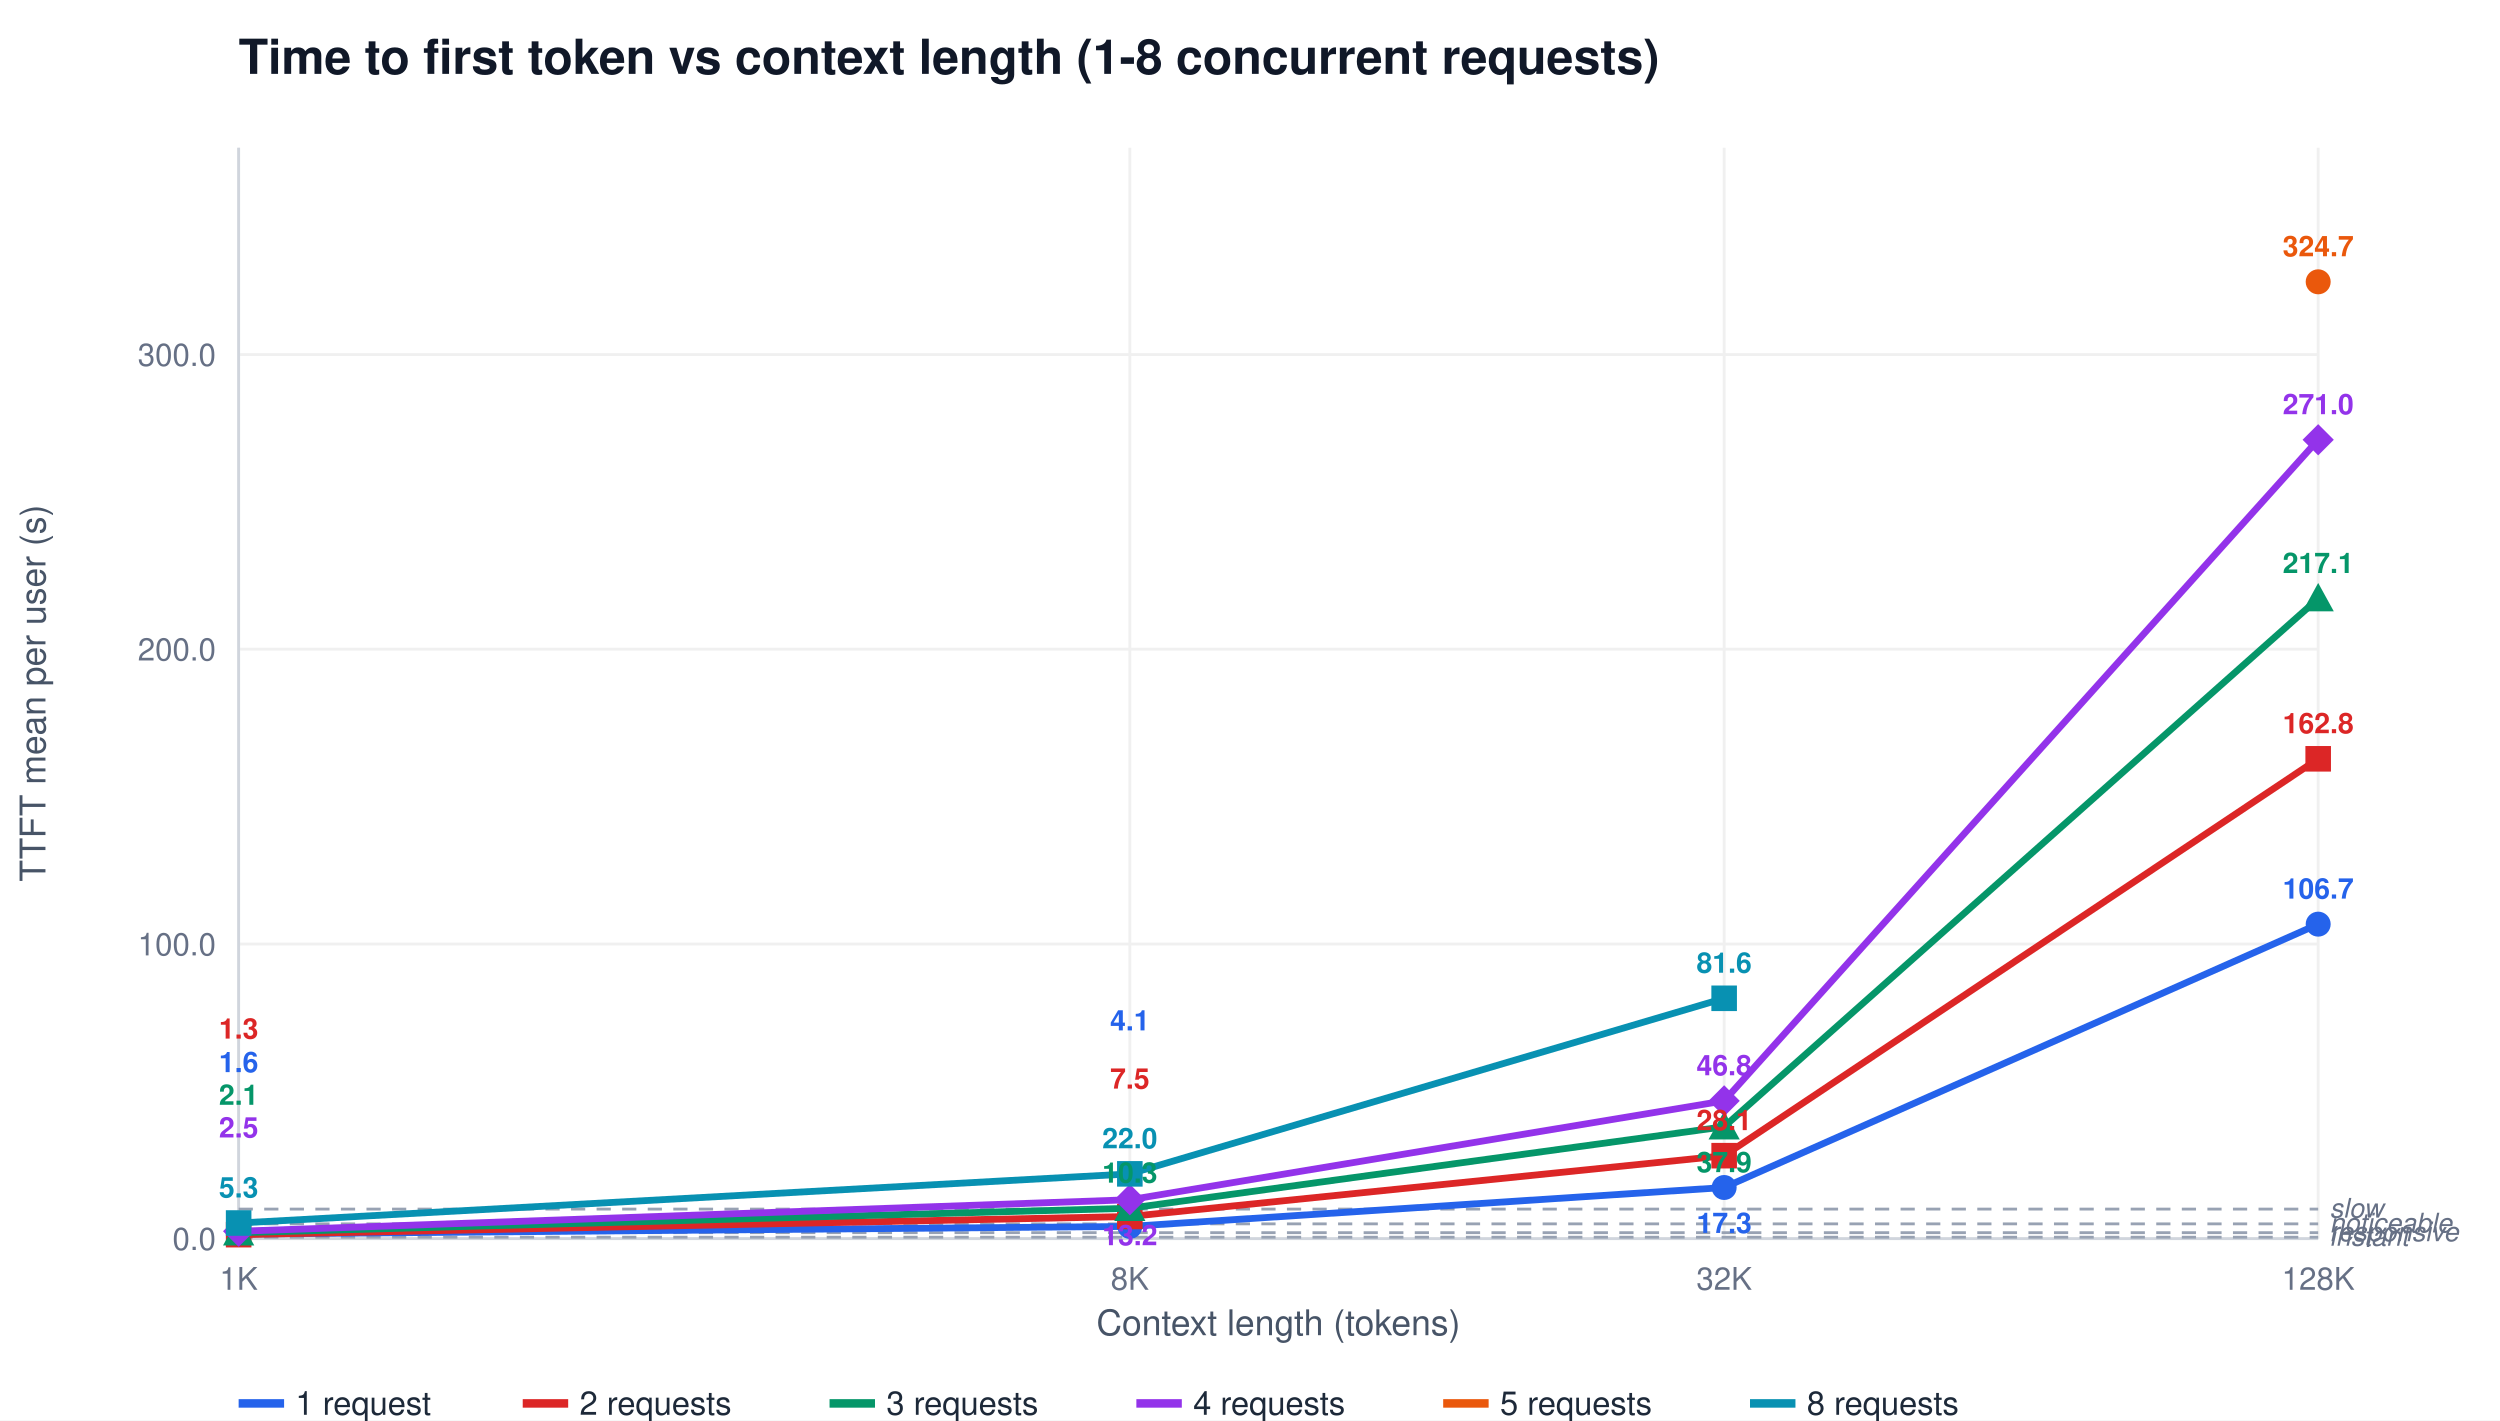
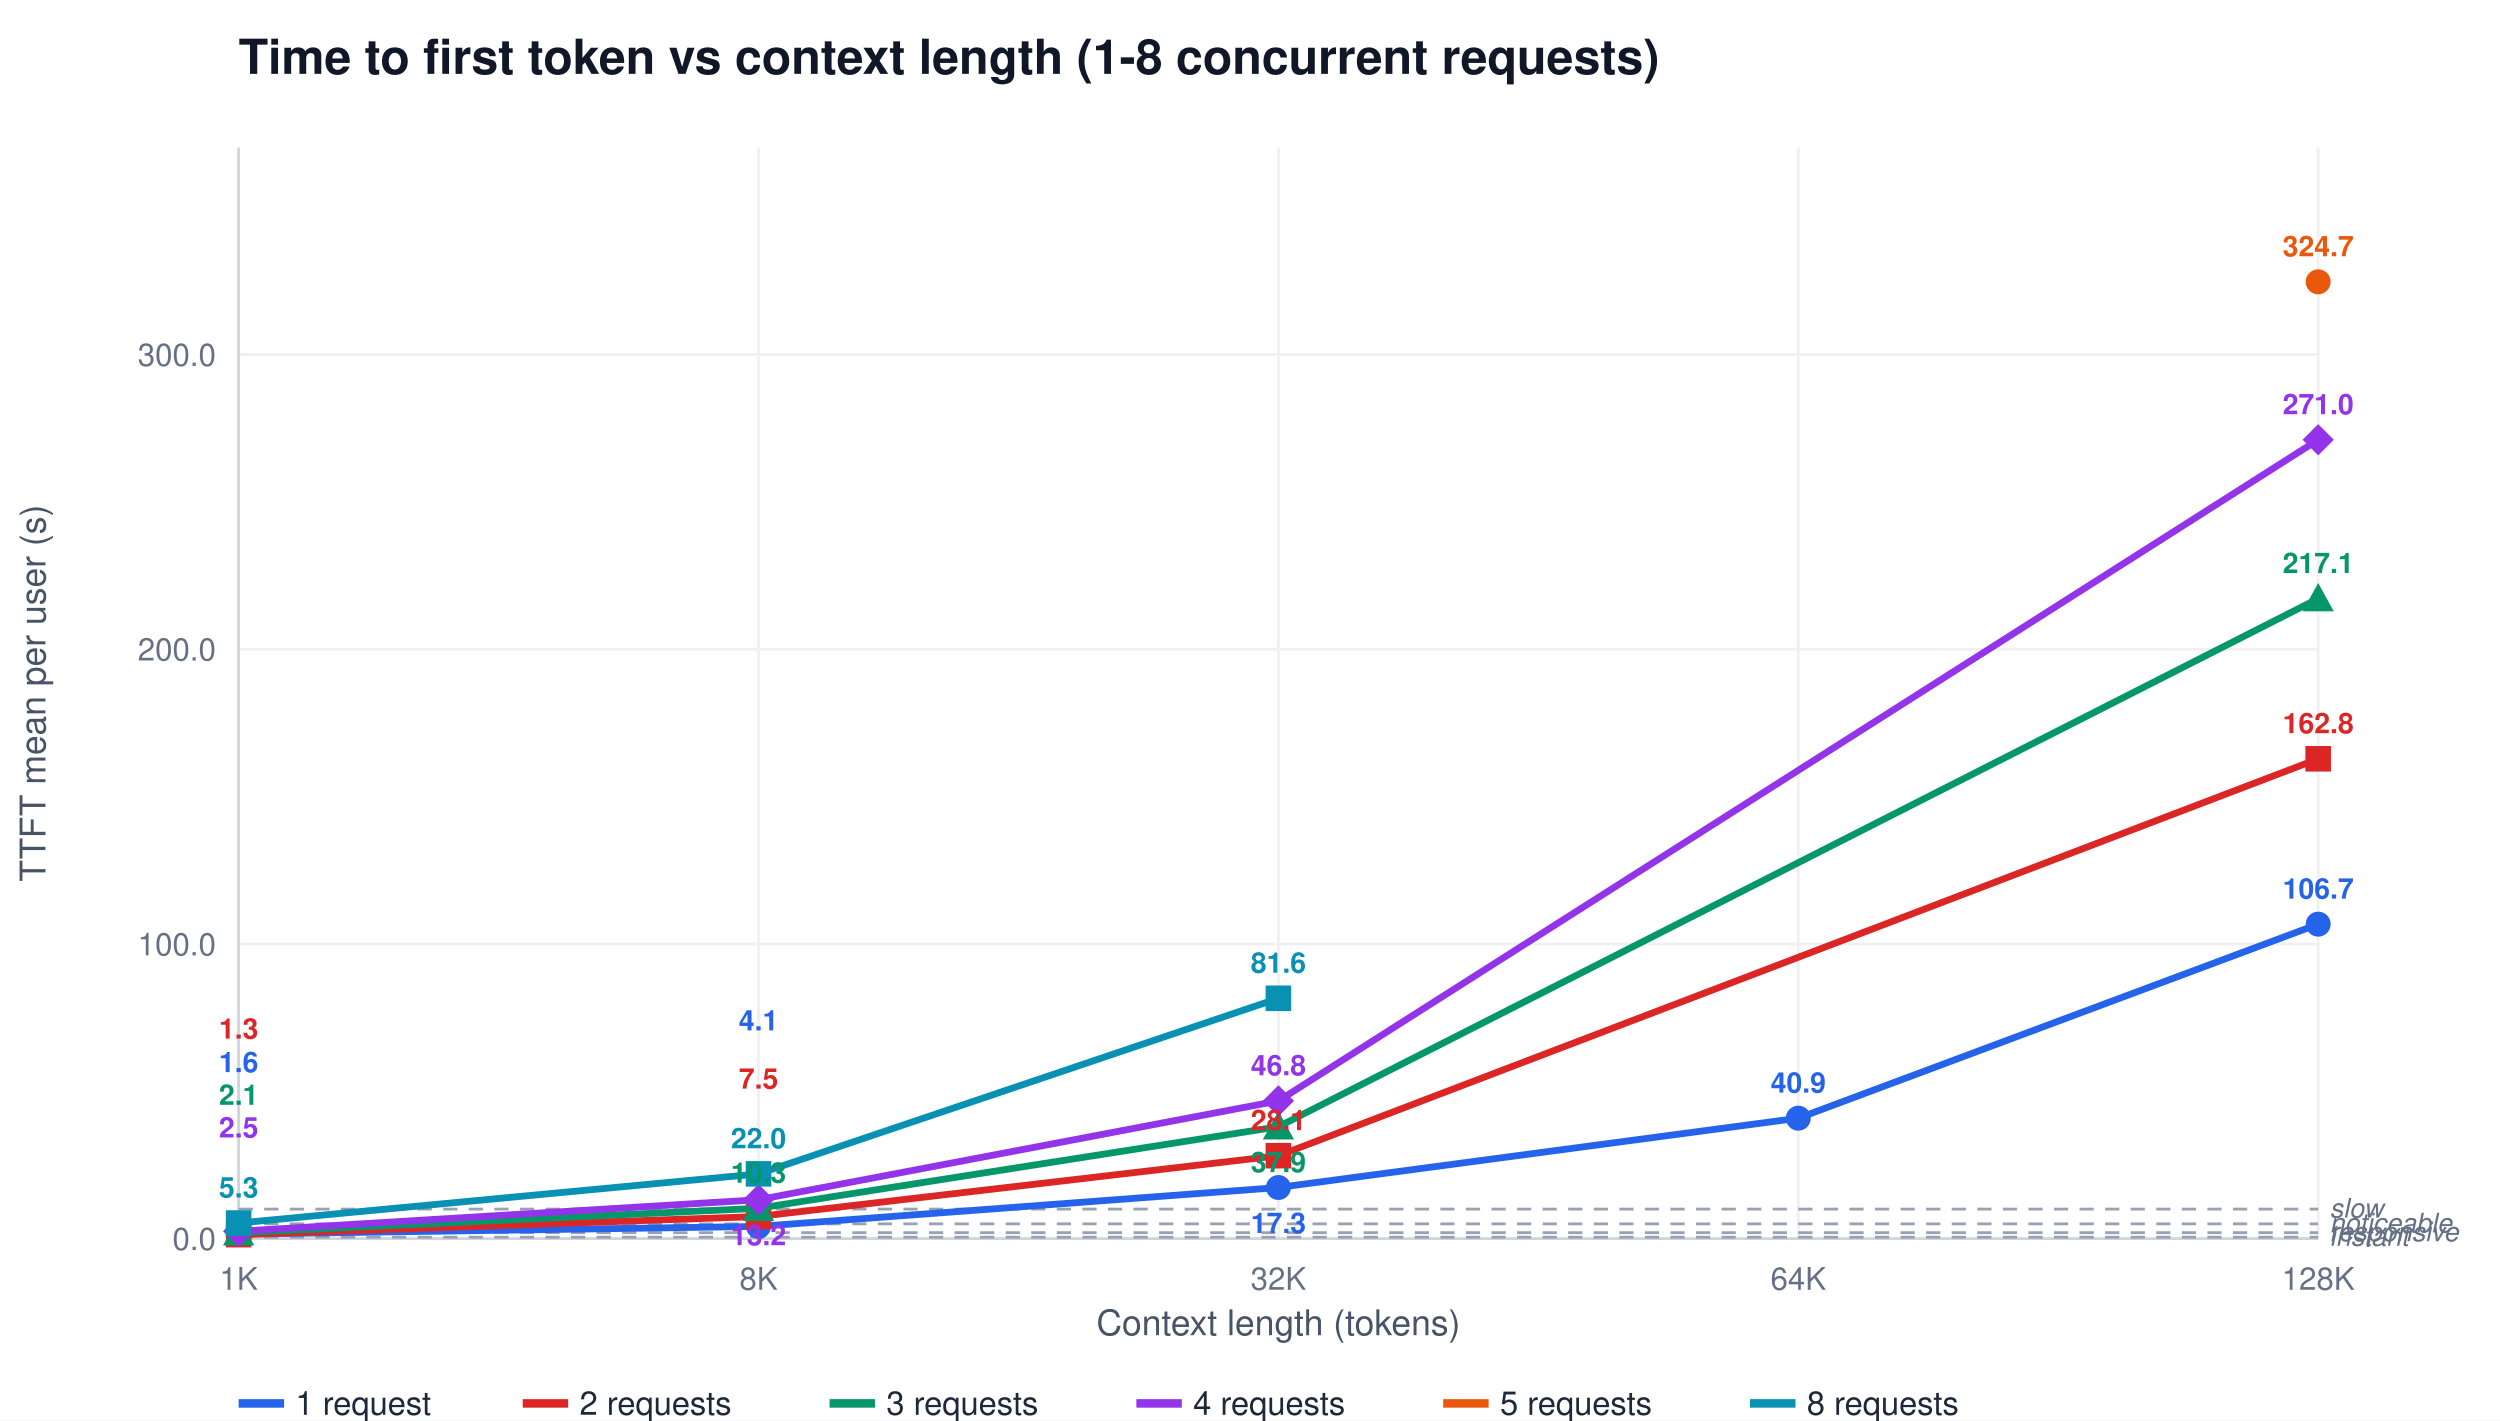
<svg xmlns="http://www.w3.org/2000/svg" width="880" height="500" viewBox="0 0 880 500" font-family="Segoe UI, Helvetica, Arial, sans-serif">
  <rect width="880" height="500" fill="#ffffff" />
  <text x="84" y="26" font-size="17" font-weight="600" fill="#101828">Time to first token vs context length (1-8 concurrent requests)</text>
  <line x1="84" y1="436.0" x2="816" y2="436.0" stroke="#f0f0f0" stroke-width="1" />
  <text x="76" y="440.0" font-size="11" fill="#667085" text-anchor="end">0.0</text>
  <line x1="84" y1="332.3" x2="816" y2="332.3" stroke="#f0f0f0" stroke-width="1" />
  <text x="76" y="336.3" font-size="11" fill="#667085" text-anchor="end">100.0</text>
  <line x1="84" y1="228.5" x2="816" y2="228.5" stroke="#f0f0f0" stroke-width="1" />
  <text x="76" y="232.5" font-size="11" fill="#667085" text-anchor="end">200.0</text>
  <line x1="84" y1="124.8" x2="816" y2="124.8" stroke="#f0f0f0" stroke-width="1" />
  <text x="76" y="128.8" font-size="11" fill="#667085" text-anchor="end">300.0</text>
  <line x1="84.0" y1="52" x2="84.0" y2="436" stroke="#f0f0f0" stroke-width="1" />
  <text x="84.0" y="454" font-size="11" fill="#667085" text-anchor="middle">1K</text>
-   <line x1="397.7" y1="52" x2="397.7" y2="436" stroke="#f0f0f0" stroke-width="1" />
-   <text x="397.7" y="454" font-size="11" fill="#667085" text-anchor="middle">8K</text>
-   <line x1="606.9" y1="52" x2="606.9" y2="436" stroke="#f0f0f0" stroke-width="1" />
-   <text x="606.9" y="454" font-size="11" fill="#667085" text-anchor="middle">32K</text>
+   <line x1="267.0" y1="52" x2="267.0" y2="436" stroke="#f0f0f0" stroke-width="1" />
+   <text x="267.0" y="454" font-size="11" fill="#667085" text-anchor="middle">8K</text>
+   <line x1="450.0" y1="52" x2="450.0" y2="436" stroke="#f0f0f0" stroke-width="1" />
+   <text x="450.0" y="454" font-size="11" fill="#667085" text-anchor="middle">32K</text>
+   <line x1="633.0" y1="52" x2="633.0" y2="436" stroke="#f0f0f0" stroke-width="1" />
+   <text x="633.0" y="454" font-size="11" fill="#667085" text-anchor="middle">64K</text>
  <line x1="816.0" y1="52" x2="816.0" y2="436" stroke="#f0f0f0" stroke-width="1" />
  <text x="816.0" y="454" font-size="11" fill="#667085" text-anchor="middle">128K</text>
  <line x1="84" y1="436" x2="816" y2="436" stroke="#d0d5dd" stroke-width="1" />
  <line x1="84" y1="52" x2="84" y2="436" stroke="#d0d5dd" stroke-width="1" />
  <line x1="84" y1="435.5" x2="816" y2="435.5" stroke="#98a2b3" stroke-width="1" stroke-dasharray="5 4" />
  <text x="820" y="438.5" font-size="9.5" fill="#667085" font-style="italic">instant</text>
  <line x1="84" y1="433.9" x2="816" y2="433.9" stroke="#98a2b3" stroke-width="1" stroke-dasharray="5 4" />
  <text x="820" y="436.9" font-size="9.5" fill="#667085" font-style="italic">responsive</text>
  <line x1="84" y1="430.8" x2="816" y2="430.8" stroke="#98a2b3" stroke-width="1" stroke-dasharray="5 4" />
  <text x="820" y="433.8" font-size="9.5" fill="#667085" font-style="italic">noticeable</text>
  <line x1="84" y1="425.6" x2="816" y2="425.6" stroke="#98a2b3" stroke-width="1" stroke-dasharray="5 4" />
  <text x="820" y="428.6" font-size="9.5" fill="#667085" font-style="italic">slow</text>
-   <polyline points="84.0,434.4 397.7,431.7 606.9,418.0 816.0,325.3" fill="none" stroke="#2563eb" stroke-width="2.4" />
+   <polyline points="84.0,434.4 267.0,431.7 450.0,418.0 633.0,393.6 816.0,325.3" fill="none" stroke="#2563eb" stroke-width="2.4" />
  <circle cx="84.0" cy="434.4" r="4.4" fill="#2563eb" />
-   <circle cx="397.7" cy="431.7" r="4.4" fill="#2563eb" />
-   <circle cx="606.9" cy="418.0" r="4.4" fill="#2563eb" />
+   <circle cx="267.0" cy="431.7" r="4.4" fill="#2563eb" />
+   <circle cx="450.0" cy="418.0" r="4.4" fill="#2563eb" />
+   <circle cx="633.0" cy="393.6" r="4.4" fill="#2563eb" />
  <circle cx="816.0" cy="325.3" r="4.4" fill="#2563eb" />
-   <polyline points="84.0,434.6 397.7,428.2 606.9,406.8 816.0,267.1" fill="none" stroke="#dc2626" stroke-width="2.4" />
+   <polyline points="84.0,434.6 267.0,428.2 450.0,406.8 816.0,267.1" fill="none" stroke="#dc2626" stroke-width="2.4" />
  <rect x="79.5" y="430.1" width="9" height="9" fill="#dc2626" />
-   <rect x="393.2" y="423.7" width="9" height="9" fill="#dc2626" />
-   <rect x="602.4" y="402.3" width="9" height="9" fill="#dc2626" />
+   <rect x="262.5" y="423.7" width="9" height="9" fill="#dc2626" />
+   <rect x="445.5" y="402.3" width="9" height="9" fill="#dc2626" />
  <rect x="811.5" y="262.6" width="9" height="9" fill="#dc2626" />
-   <polyline points="84.0,433.9 397.7,425.3 606.9,396.6 816.0,210.7" fill="none" stroke="#059669" stroke-width="2.4" />
+   <polyline points="84.0,433.9 267.0,425.3 450.0,396.6 816.0,210.7" fill="none" stroke="#059669" stroke-width="2.4" />
  <polygon points="84.0,428.4 78.5,438.4 89.5,438.4" fill="#059669" />
-   <polygon points="397.7,419.8 392.2,429.8 403.2,429.8" fill="#059669" />
-   <polygon points="606.9,391.1 601.4,401.1 612.4,401.1" fill="#059669" />
+   <polygon points="267.0,419.8 261.5,429.8 272.5,429.8" fill="#059669" />
+   <polygon points="450.0,391.1 444.5,401.1 455.5,401.1" fill="#059669" />
  <polygon points="816.0,205.2 810.5,215.2 821.5,215.2" fill="#059669" />
-   <polyline points="84.0,433.4 397.7,422.3 606.9,387.5 816.0,154.8" fill="none" stroke="#9333ea" stroke-width="2.4" />
+   <polyline points="84.0,433.4 267.0,422.3 450.0,387.5 816.0,154.8" fill="none" stroke="#9333ea" stroke-width="2.4" />
  <polygon points="84.0,427.9 89.5,433.4 84.0,438.9 78.5,433.4" fill="#9333ea" />
-   <polygon points="397.7,416.8 403.2,422.3 397.7,427.8 392.2,422.3" fill="#9333ea" />
-   <polygon points="606.9,382.0 612.4,387.5 606.9,393.0 601.4,387.5" fill="#9333ea" />
+   <polygon points="267.0,416.8 272.5,422.3 267.0,427.8 261.5,422.3" fill="#9333ea" />
+   <polygon points="450.0,382.0 455.5,387.5 450.0,393.0 444.5,387.5" fill="#9333ea" />
  <polygon points="816.0,149.3 821.5,154.8 816.0,160.3 810.5,154.8" fill="#9333ea" />
  <circle cx="816.0" cy="99.2" r="4.4" fill="#ea580c" />
-   <polyline points="84.0,430.5 397.7,413.2 606.9,351.4" fill="none" stroke="#0891b2" stroke-width="2.4" />
+   <polyline points="84.0,430.5 267.0,413.2 450.0,351.4" fill="none" stroke="#0891b2" stroke-width="2.4" />
  <rect x="79.5" y="426.0" width="9" height="9" fill="#0891b2" />
-   <rect x="393.2" y="408.7" width="9" height="9" fill="#0891b2" />
-   <rect x="602.4" y="346.9" width="9" height="9" fill="#0891b2" />
+   <rect x="262.5" y="408.7" width="9" height="9" fill="#0891b2" />
+   <rect x="445.5" y="346.9" width="9" height="9" fill="#0891b2" />
  <text x="84.0" y="421.5" font-size="10" fill="#0891b2" text-anchor="middle" font-weight="600">5.3</text>
  <text x="84.0" y="400.4" font-size="10" fill="#9333ea" text-anchor="middle" font-weight="600">2.5</text>
  <text x="84.0" y="388.9" font-size="10" fill="#059669" text-anchor="middle" font-weight="600">2.1</text>
  <text x="84.0" y="377.4" font-size="10" fill="#2563eb" text-anchor="middle" font-weight="600">1.6</text>
  <text x="84.0" y="365.6" font-size="10" fill="#dc2626" text-anchor="middle" font-weight="600">1.3</text>
-   <text x="397.7" y="404.2" font-size="10" fill="#0891b2" text-anchor="middle" font-weight="600">22.0</text>
-   <text x="397.7" y="438.3" font-size="10" fill="#9333ea" text-anchor="middle" font-weight="600">13.2</text>
-   <text x="397.7" y="416.3" font-size="10" fill="#059669" text-anchor="middle" font-weight="600">10.3</text>
-   <text x="397.7" y="383.2" font-size="10" fill="#dc2626" text-anchor="middle" font-weight="600">7.5</text>
-   <text x="397.7" y="362.7" font-size="10" fill="#2563eb" text-anchor="middle" font-weight="600">4.1</text>
-   <text x="606.9" y="342.4" font-size="10" fill="#0891b2" text-anchor="middle" font-weight="600">81.6</text>
-   <text x="606.9" y="378.5" font-size="10" fill="#9333ea" text-anchor="middle" font-weight="600">46.8</text>
-   <text x="606.9" y="412.6" font-size="10" fill="#059669" text-anchor="middle" font-weight="600">37.9</text>
-   <text x="606.9" y="397.8" font-size="10" fill="#dc2626" text-anchor="middle" font-weight="600">28.1</text>
-   <text x="606.9" y="434.0" font-size="10" fill="#2563eb" text-anchor="middle" font-weight="600">17.3</text>
+   <text x="267.0" y="404.2" font-size="10" fill="#0891b2" text-anchor="middle" font-weight="600">22.0</text>
+   <text x="267.0" y="438.3" font-size="10" fill="#9333ea" text-anchor="middle" font-weight="600">13.2</text>
+   <text x="267.0" y="416.3" font-size="10" fill="#059669" text-anchor="middle" font-weight="600">10.3</text>
+   <text x="267.0" y="383.2" font-size="10" fill="#dc2626" text-anchor="middle" font-weight="600">7.5</text>
+   <text x="267.0" y="362.7" font-size="10" fill="#2563eb" text-anchor="middle" font-weight="600">4.1</text>
+   <text x="450.0" y="342.4" font-size="10" fill="#0891b2" text-anchor="middle" font-weight="600">81.6</text>
+   <text x="450.0" y="378.5" font-size="10" fill="#9333ea" text-anchor="middle" font-weight="600">46.8</text>
+   <text x="450.0" y="412.6" font-size="10" fill="#059669" text-anchor="middle" font-weight="600">37.9</text>
+   <text x="450.0" y="397.8" font-size="10" fill="#dc2626" text-anchor="middle" font-weight="600">28.1</text>
+   <text x="450.0" y="434.0" font-size="10" fill="#2563eb" text-anchor="middle" font-weight="600">17.3</text>
+   <text x="633.0" y="384.6" font-size="10" fill="#2563eb" text-anchor="middle" font-weight="600">40.9</text>
  <text x="816.0" y="90.2" font-size="10" fill="#ea580c" text-anchor="middle" font-weight="600">324.7</text>
  <text x="816.0" y="145.8" font-size="10" fill="#9333ea" text-anchor="middle" font-weight="600">271.0</text>
  <text x="816.0" y="201.7" font-size="10" fill="#059669" text-anchor="middle" font-weight="600">217.1</text>
  <text x="816.0" y="258.1" font-size="10" fill="#dc2626" text-anchor="middle" font-weight="600">162.8</text>
  <text x="816.0" y="316.3" font-size="10" fill="#2563eb" text-anchor="middle" font-weight="600">106.7</text>
  <line x1="84" y1="494" x2="100" y2="494" stroke="#2563eb" stroke-width="3" />
  <text x="104" y="498" font-size="11.5" fill="#1d2939">1 request</text>
  <line x1="184" y1="494" x2="200" y2="494" stroke="#dc2626" stroke-width="3" />
  <text x="204" y="498" font-size="11.5" fill="#1d2939">2 requests</text>
  <line x1="292" y1="494" x2="308" y2="494" stroke="#059669" stroke-width="3" />
  <text x="312" y="498" font-size="11.5" fill="#1d2939">3 requests</text>
  <line x1="400" y1="494" x2="416" y2="494" stroke="#9333ea" stroke-width="3" />
  <text x="420" y="498" font-size="11.5" fill="#1d2939">4 requests</text>
  <line x1="508" y1="494" x2="524" y2="494" stroke="#ea580c" stroke-width="3" />
  <text x="528" y="498" font-size="11.5" fill="#1d2939">5 requests</text>
  <line x1="616" y1="494" x2="632" y2="494" stroke="#0891b2" stroke-width="3" />
  <text x="636" y="498" font-size="11.5" fill="#1d2939">8 requests</text>
  <text x="450" y="470" font-size="12.5" fill="#475467" text-anchor="middle">Context length (tokens)</text>
  <text x="16" y="244" font-size="12.5" fill="#475467" text-anchor="middle" transform="rotate(-90 16 244)">TTFT mean per user (s)</text>
</svg>
